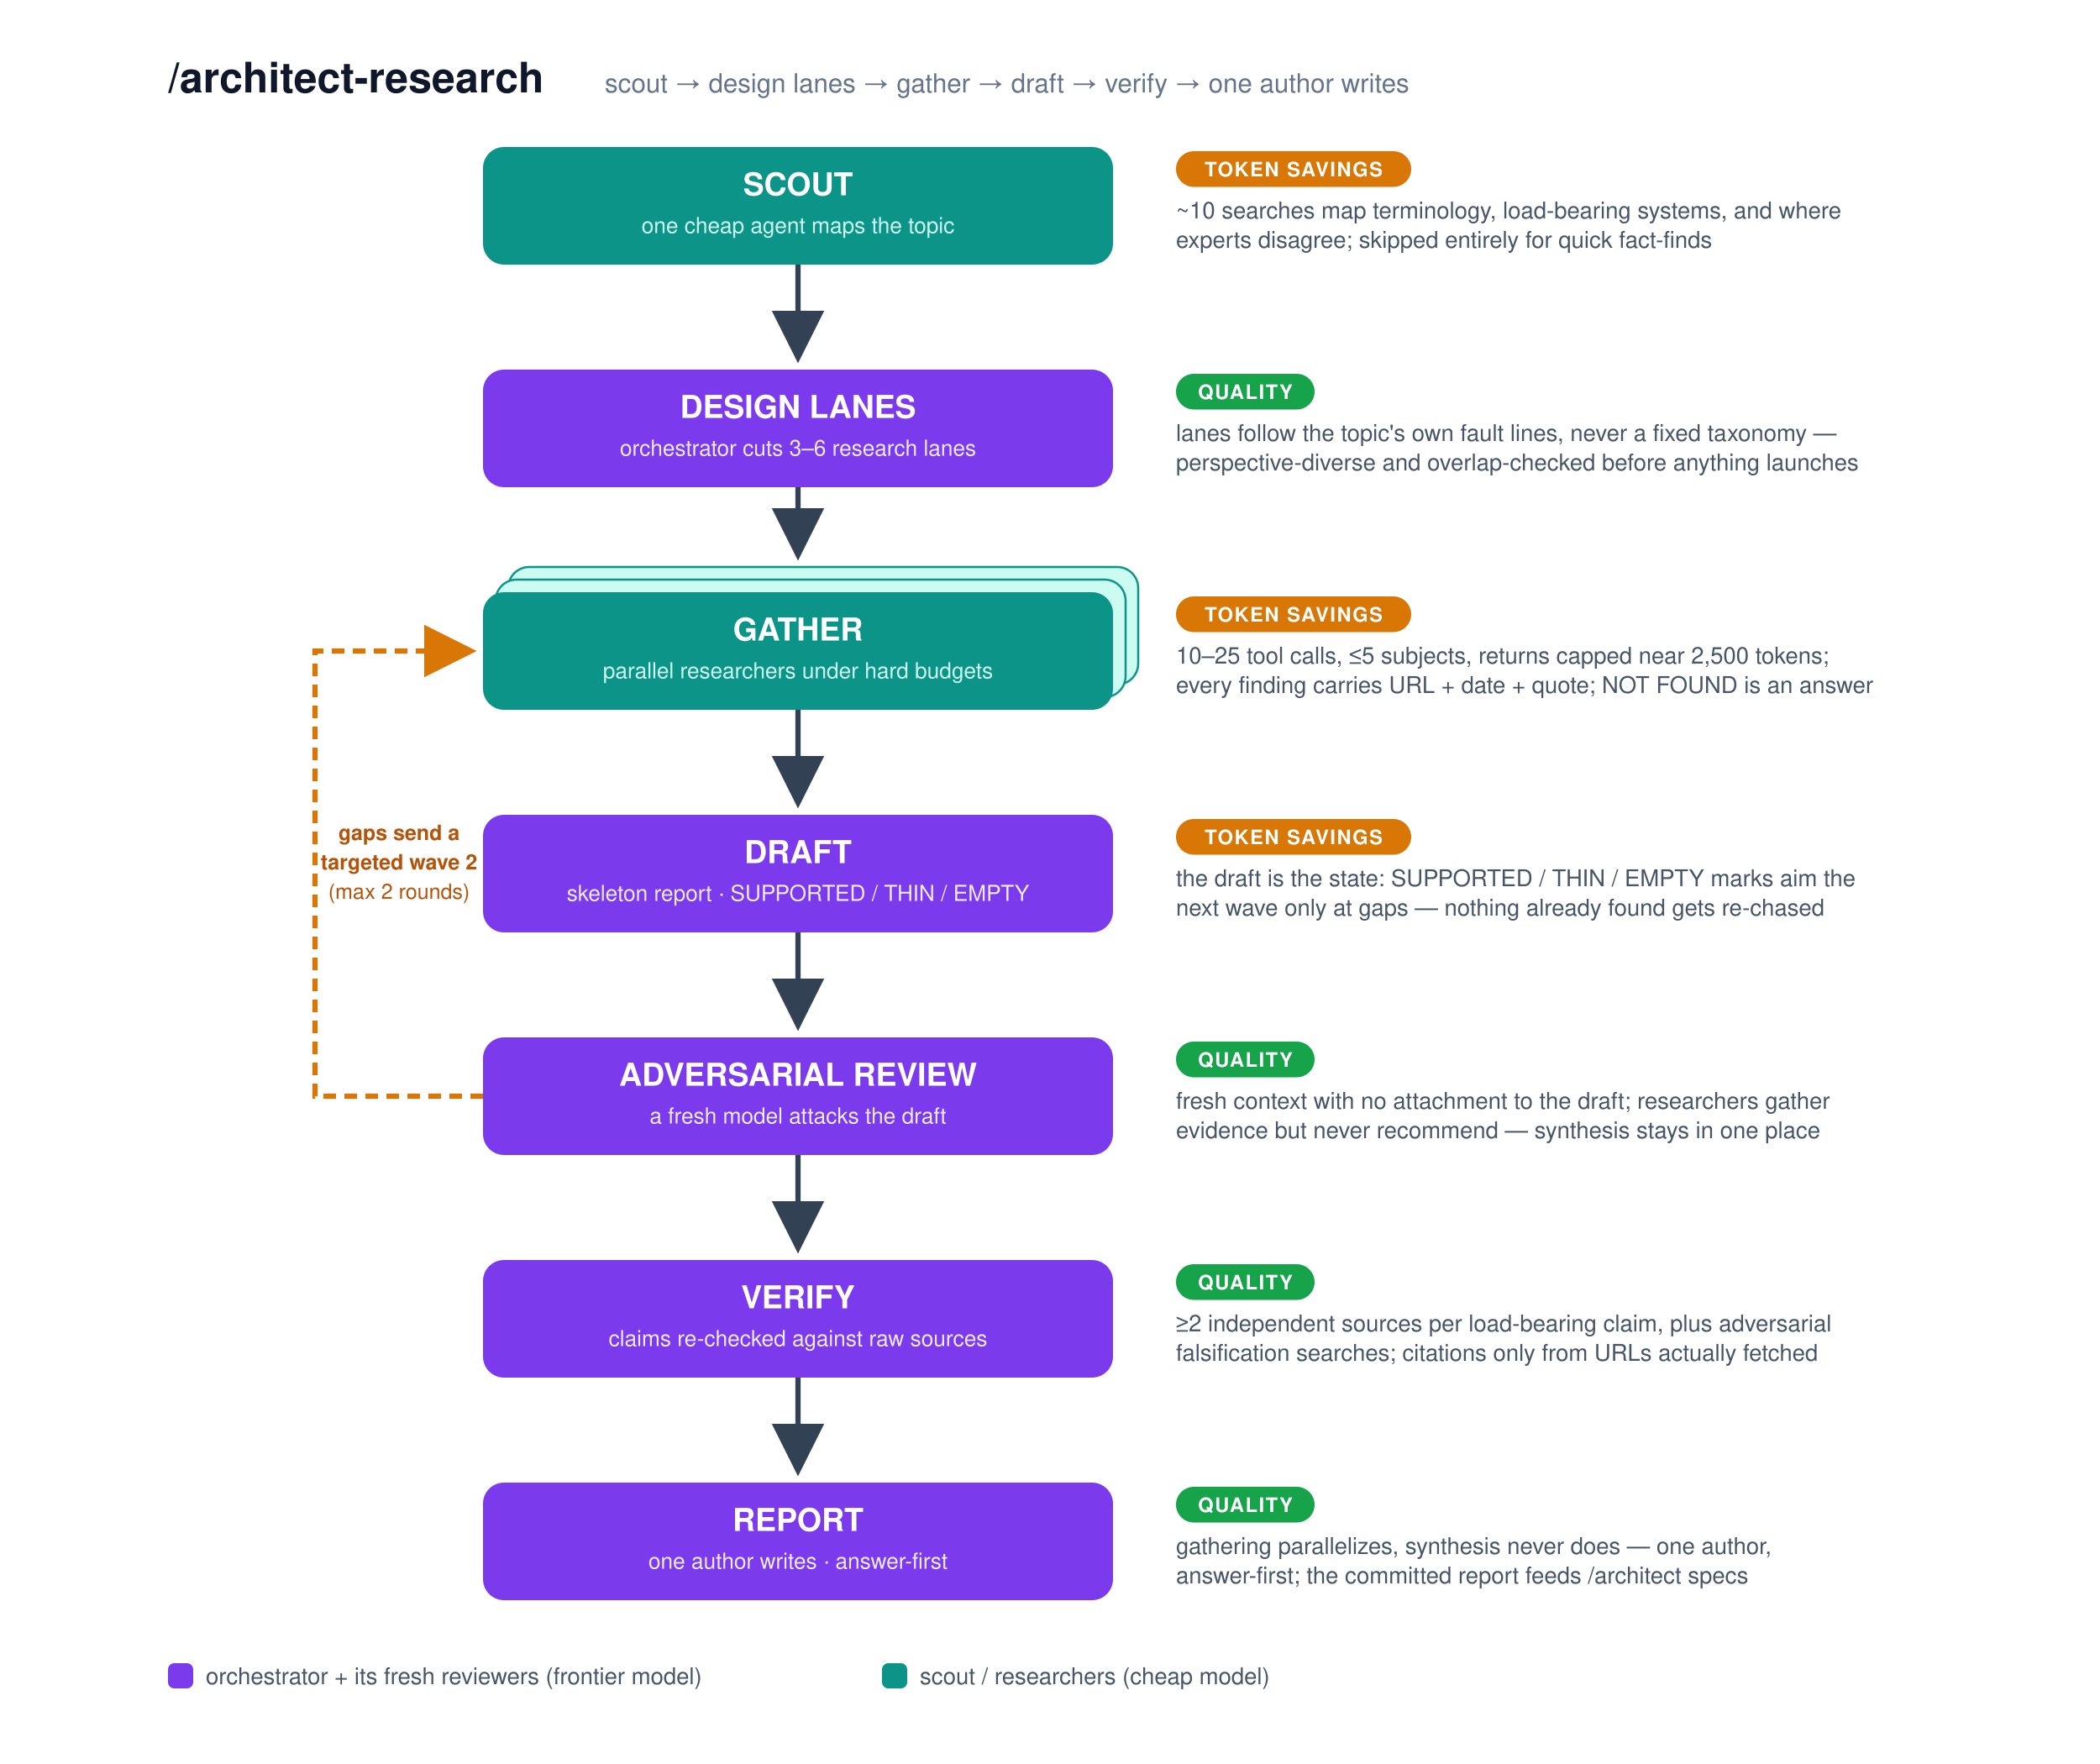
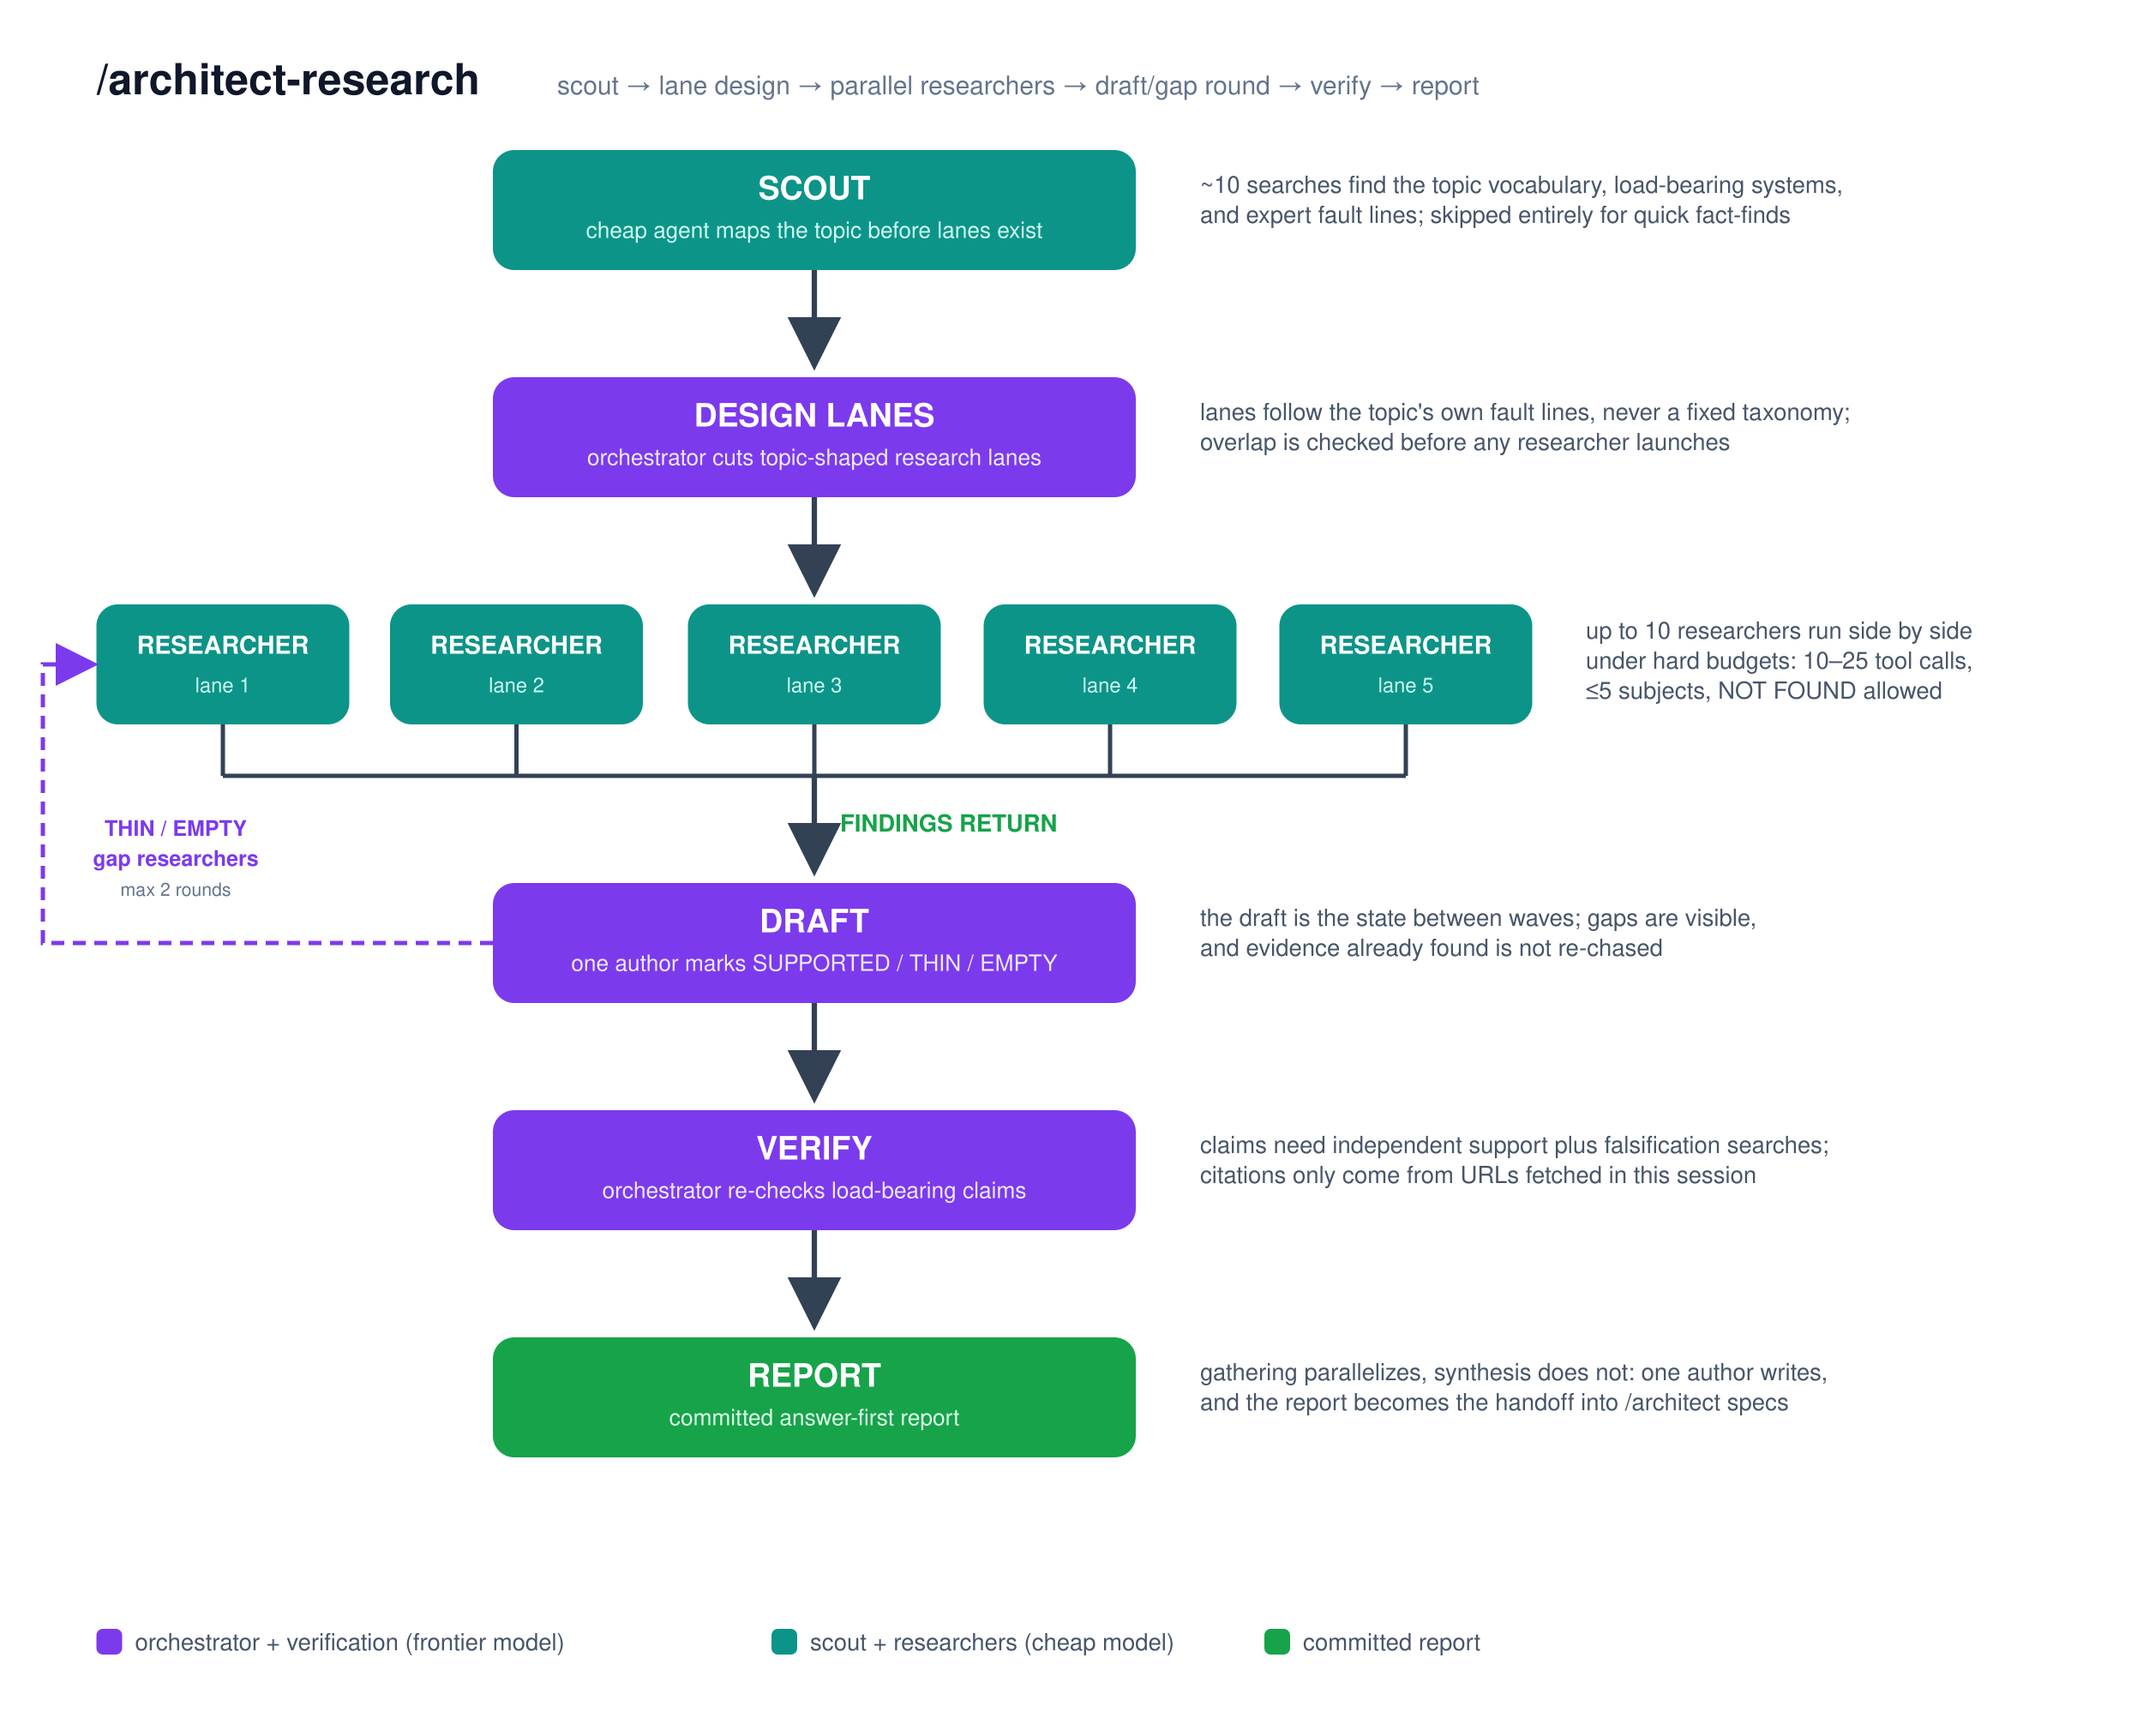
- <svg xmlns="http://www.w3.org/2000/svg" viewBox="0 0 1000 840" font-family="-apple-system,'Segoe UI',Helvetica,Arial,sans-serif">
+ <svg xmlns="http://www.w3.org/2000/svg" viewBox="0 0 1000 810" font-family="-apple-system,'Segoe UI',Helvetica,Arial,sans-serif">
  <defs>
    <marker id="arr" markerWidth="10" markerHeight="10" refX="8" refY="5" orient="auto">
      <path d="M0,0 L10,5 L0,10 z" fill="#334155" />
    </marker>
-     <marker id="arrAmber" markerWidth="10" markerHeight="10" refX="8" refY="5" orient="auto">
-       <path d="M0,0 L10,5 L0,10 z" fill="#d97706" />
+     <marker id="arrPurple" markerWidth="10" markerHeight="10" refX="8" refY="5" orient="auto">
+       <path d="M0,0 L10,5 L0,10 z" fill="#7c3aed" />
    </marker>
  </defs>
-   <rect width="1000" height="840" fill="#ffffff" />
-   <text x="80" y="44" font-size="20" font-weight="700" fill="#0f172a">/architect-research</text>
-   <text x="288" y="44" font-size="12.5" fill="#64748b">scout → design lanes → gather → draft → verify → one author writes</text>
+   <rect width="1000" height="810" fill="#ffffff" />
+   <text x="45" y="44" font-size="20" font-weight="700" fill="#0f172a">/architect-research</text>
+   <text x="260" y="44" font-size="12" fill="#64748b">scout → lane design → parallel researchers → draft/gap round → verify → report</text>
  <line x1="380" y1="126" x2="380" y2="168" stroke="#334155" stroke-width="2.5" marker-end="url(#arr)" />
-   <line x1="380" y1="232" x2="380" y2="262" stroke="#334155" stroke-width="2.5" marker-end="url(#arr)" />
-   <line x1="380" y1="338" x2="380" y2="380" stroke="#334155" stroke-width="2.5" marker-end="url(#arr)" />
-   <line x1="380" y1="444" x2="380" y2="486" stroke="#334155" stroke-width="2.5" marker-end="url(#arr)" />
-   <line x1="380" y1="550" x2="380" y2="592" stroke="#334155" stroke-width="2.5" marker-end="url(#arr)" />
-   <line x1="380" y1="656" x2="380" y2="698" stroke="#334155" stroke-width="2.5" marker-end="url(#arr)" />
-   <path d="M 230 522 H 150 V 310 H 222" fill="none" stroke="#d97706" stroke-width="2.5" stroke-dasharray="6 4" marker-end="url(#arrAmber)" />
-   <text x="190" y="400" font-size="10" font-weight="700" fill="#b45309" text-anchor="middle">gaps send a</text>
-   <text x="190" y="414" font-size="10" font-weight="700" fill="#b45309" text-anchor="middle">targeted wave 2</text>
-   <text x="190" y="428" font-size="10" fill="#b45309" text-anchor="middle">(max 2 rounds)</text>
+   <line x1="380" y1="232" x2="380" y2="274" stroke="#334155" stroke-width="2.5" marker-end="url(#arr)" />
  <rect x="230" y="70" width="300" height="56" rx="10" fill="#0d9488" />
  <text x="380" y="93" font-size="15" font-weight="700" fill="#ffffff" text-anchor="middle">SCOUT</text>
-   <text x="380" y="111" font-size="10.5" fill="#ccfbf1" text-anchor="middle">one cheap agent maps the topic</text>
-   <rect x="560" y="72" width="112" height="17" rx="8.5" fill="#d97706" />
-   <text x="616" y="84" font-size="9.5" font-weight="700" fill="#ffffff" text-anchor="middle" letter-spacing="0.6">TOKEN SAVINGS</text>
-   <text x="560" y="104" font-size="11" fill="#475569">~10 searches map terminology, load-bearing systems, and where</text>
-   <text x="560" y="118" font-size="11" fill="#475569">experts disagree; skipped entirely for quick fact-finds</text>
+   <text x="380" y="111" font-size="10.5" fill="#ccfbf1" text-anchor="middle">cheap agent maps the topic before lanes exist</text>
+   <text x="560" y="90" font-size="11" fill="#475569">~10 searches find the topic vocabulary, load-bearing systems,</text>
+   <text x="560" y="104" font-size="11" fill="#475569">and expert fault lines; skipped entirely for quick fact-finds</text>
  <rect x="230" y="176" width="300" height="56" rx="10" fill="#7c3aed" />
  <text x="380" y="199" font-size="15" font-weight="700" fill="#ffffff" text-anchor="middle">DESIGN LANES</text>
-   <text x="380" y="217" font-size="10.5" fill="#ede9fe" text-anchor="middle">orchestrator cuts 3–6 research lanes</text>
-   <rect x="560" y="178" width="66" height="17" rx="8.5" fill="#16a34a" />
-   <text x="593" y="190" font-size="9.5" font-weight="700" fill="#ffffff" text-anchor="middle" letter-spacing="0.6">QUALITY</text>
-   <text x="560" y="210" font-size="11" fill="#475569">lanes follow the topic's own fault lines, never a fixed taxonomy —</text>
-   <text x="560" y="224" font-size="11" fill="#475569">perspective-diverse and overlap-checked before anything launches</text>
-   <rect x="242" y="270" width="300" height="56" rx="10" fill="#ccfbf1" stroke="#0d9488" stroke-width="1" />
-   <rect x="236" y="276" width="300" height="56" rx="10" fill="#ccfbf1" stroke="#0d9488" stroke-width="1" />
-   <rect x="230" y="282" width="300" height="56" rx="10" fill="#0d9488" />
-   <text x="380" y="305" font-size="15" font-weight="700" fill="#ffffff" text-anchor="middle">GATHER</text>
-   <text x="380" y="323" font-size="10.5" fill="#ccfbf1" text-anchor="middle">parallel researchers under hard budgets</text>
-   <rect x="560" y="284" width="112" height="17" rx="8.5" fill="#d97706" />
-   <text x="616" y="296" font-size="9.5" font-weight="700" fill="#ffffff" text-anchor="middle" letter-spacing="0.6">TOKEN SAVINGS</text>
-   <text x="560" y="316" font-size="11" fill="#475569">10–25 tool calls, ≤5 subjects, returns capped near 2,500 tokens;</text>
-   <text x="560" y="330" font-size="11" fill="#475569">every finding carries URL + date + quote; NOT FOUND is an answer</text>
-   <rect x="230" y="388" width="300" height="56" rx="10" fill="#7c3aed" />
-   <text x="380" y="411" font-size="15" font-weight="700" fill="#ffffff" text-anchor="middle">DRAFT</text>
-   <text x="380" y="429" font-size="10.5" fill="#ede9fe" text-anchor="middle">skeleton report · SUPPORTED / THIN / EMPTY</text>
-   <rect x="560" y="390" width="112" height="17" rx="8.5" fill="#d97706" />
-   <text x="616" y="402" font-size="9.5" font-weight="700" fill="#ffffff" text-anchor="middle" letter-spacing="0.6">TOKEN SAVINGS</text>
-   <text x="560" y="422" font-size="11" fill="#475569">the draft is the state: SUPPORTED / THIN / EMPTY marks aim the</text>
-   <text x="560" y="436" font-size="11" fill="#475569">next wave only at gaps — nothing already found gets re-chased</text>
-   <rect x="230" y="494" width="300" height="56" rx="10" fill="#7c3aed" />
-   <text x="380" y="517" font-size="15" font-weight="700" fill="#ffffff" text-anchor="middle">ADVERSARIAL REVIEW</text>
-   <text x="380" y="535" font-size="10.5" fill="#ede9fe" text-anchor="middle">a fresh model attacks the draft</text>
-   <rect x="560" y="496" width="66" height="17" rx="8.5" fill="#16a34a" />
-   <text x="593" y="508" font-size="9.5" font-weight="700" fill="#ffffff" text-anchor="middle" letter-spacing="0.6">QUALITY</text>
-   <text x="560" y="528" font-size="11" fill="#475569">fresh context with no attachment to the draft; researchers gather</text>
-   <text x="560" y="542" font-size="11" fill="#475569">evidence but never recommend — synthesis stays in one place</text>
-   <rect x="230" y="600" width="300" height="56" rx="10" fill="#7c3aed" />
-   <text x="380" y="623" font-size="15" font-weight="700" fill="#ffffff" text-anchor="middle">VERIFY</text>
-   <text x="380" y="641" font-size="10.5" fill="#ede9fe" text-anchor="middle">claims re-checked against raw sources</text>
-   <rect x="560" y="602" width="66" height="17" rx="8.5" fill="#16a34a" />
-   <text x="593" y="614" font-size="9.5" font-weight="700" fill="#ffffff" text-anchor="middle" letter-spacing="0.6">QUALITY</text>
-   <text x="560" y="634" font-size="11" fill="#475569">≥2 independent sources per load-bearing claim, plus adversarial</text>
-   <text x="560" y="648" font-size="11" fill="#475569">falsification searches; citations only from URLs actually fetched</text>
-   <rect x="230" y="706" width="300" height="56" rx="10" fill="#7c3aed" />
-   <text x="380" y="729" font-size="15" font-weight="700" fill="#ffffff" text-anchor="middle">REPORT</text>
-   <text x="380" y="747" font-size="10.5" fill="#ede9fe" text-anchor="middle">one author writes · answer-first</text>
-   <rect x="560" y="708" width="66" height="17" rx="8.5" fill="#16a34a" />
-   <text x="593" y="720" font-size="9.5" font-weight="700" fill="#ffffff" text-anchor="middle" letter-spacing="0.6">QUALITY</text>
-   <text x="560" y="740" font-size="11" fill="#475569">gathering parallelizes, synthesis never does — one author,</text>
-   <text x="560" y="754" font-size="11" fill="#475569">answer-first; the committed report feeds /architect specs</text>
-   <rect x="80" y="792" width="12" height="12" rx="3" fill="#7c3aed" />
-   <text x="98" y="802" font-size="11" fill="#475569">orchestrator + its fresh reviewers (frontier model)</text>
-   <rect x="420" y="792" width="12" height="12" rx="3" fill="#0d9488" />
-   <text x="438" y="802" font-size="11" fill="#475569">scout / researchers (cheap model)</text>
+   <text x="380" y="217" font-size="10.5" fill="#ede9fe" text-anchor="middle">orchestrator cuts topic-shaped research lanes</text>
+   <text x="560" y="196" font-size="11" fill="#475569">lanes follow the topic's own fault lines, never a fixed taxonomy;</text>
+   <text x="560" y="210" font-size="11" fill="#475569">overlap is checked before any researcher launches</text>
+   <rect x="45" y="282" width="118" height="56" rx="10" fill="#0d9488" />
+   <rect x="182" y="282" width="118" height="56" rx="10" fill="#0d9488" />
+   <rect x="321" y="282" width="118" height="56" rx="10" fill="#0d9488" />
+   <rect x="459" y="282" width="118" height="56" rx="10" fill="#0d9488" />
+   <rect x="597" y="282" width="118" height="56" rx="10" fill="#0d9488" />
+   <text x="104" y="305" font-size="11.5" font-weight="700" fill="#ffffff" text-anchor="middle">RESEARCHER</text>
+   <text x="241" y="305" font-size="11.5" font-weight="700" fill="#ffffff" text-anchor="middle">RESEARCHER</text>
+   <text x="380" y="305" font-size="11.5" font-weight="700" fill="#ffffff" text-anchor="middle">RESEARCHER</text>
+   <text x="518" y="305" font-size="11.5" font-weight="700" fill="#ffffff" text-anchor="middle">RESEARCHER</text>
+   <text x="656" y="305" font-size="11.5" font-weight="700" fill="#ffffff" text-anchor="middle">RESEARCHER</text>
+   <text x="104" y="323" font-size="9.5" fill="#ccfbf1" text-anchor="middle">lane 1</text>
+   <text x="241" y="323" font-size="9.5" fill="#ccfbf1" text-anchor="middle">lane 2</text>
+   <text x="380" y="323" font-size="9.5" fill="#ccfbf1" text-anchor="middle">lane 3</text>
+   <text x="518" y="323" font-size="9.5" fill="#ccfbf1" text-anchor="middle">lane 4</text>
+   <text x="656" y="323" font-size="9.5" fill="#ccfbf1" text-anchor="middle">lane 5</text>
+   <text x="740" y="298" font-size="11" fill="#475569">up to 10 researchers run side by side</text>
+   <text x="740" y="312" font-size="11" fill="#475569">under hard budgets: 10–25 tool calls,</text>
+   <text x="740" y="326" font-size="11" fill="#475569">≤5 subjects, NOT FOUND allowed</text>
+   <line x1="104" y1="338" x2="104" y2="362" stroke="#334155" stroke-width="2" />
+   <line x1="241" y1="338" x2="241" y2="362" stroke="#334155" stroke-width="2" />
+   <line x1="380" y1="338" x2="380" y2="362" stroke="#334155" stroke-width="2" />
+   <line x1="518" y1="338" x2="518" y2="362" stroke="#334155" stroke-width="2" />
+   <line x1="656" y1="338" x2="656" y2="362" stroke="#334155" stroke-width="2" />
+   <line x1="104" y1="362" x2="656" y2="362" stroke="#334155" stroke-width="2" />
+   <line x1="380" y1="362" x2="380" y2="404" stroke="#334155" stroke-width="2.5" marker-end="url(#arr)" />
+   <text x="392" y="388" font-size="11" font-weight="700" fill="#16a34a">FINDINGS RETURN</text>
+   <rect x="230" y="412" width="300" height="56" rx="10" fill="#7c3aed" />
+   <text x="380" y="435" font-size="15" font-weight="700" fill="#ffffff" text-anchor="middle">DRAFT</text>
+   <text x="380" y="453" font-size="10.5" fill="#ede9fe" text-anchor="middle">one author marks SUPPORTED / THIN / EMPTY</text>
+   <text x="560" y="432" font-size="11" fill="#475569">the draft is the state between waves; gaps are visible,</text>
+   <text x="560" y="446" font-size="11" fill="#475569">and evidence already found is not re-chased</text>
+   <path d="M 230 440 H 20 V 310 H 42" fill="none" stroke="#7c3aed" stroke-width="2" stroke-dasharray="6 4" marker-end="url(#arrPurple)" />
+   <text x="82" y="390" font-size="10" font-weight="700" fill="#7c3aed" text-anchor="middle">THIN / EMPTY</text>
+   <text x="82" y="404" font-size="10" font-weight="700" fill="#7c3aed" text-anchor="middle">gap researchers</text>
+   <text x="82" y="418" font-size="8.5" fill="#64748b" text-anchor="middle">max 2 rounds</text>
+   <line x1="380" y1="468" x2="380" y2="510" stroke="#334155" stroke-width="2.5" marker-end="url(#arr)" />
+   <rect x="230" y="518" width="300" height="56" rx="10" fill="#7c3aed" />
+   <text x="380" y="541" font-size="15" font-weight="700" fill="#ffffff" text-anchor="middle">VERIFY</text>
+   <text x="380" y="559" font-size="10.5" fill="#ede9fe" text-anchor="middle">orchestrator re-checks load-bearing claims</text>
+   <text x="560" y="538" font-size="11" fill="#475569">claims need independent support plus falsification searches;</text>
+   <text x="560" y="552" font-size="11" fill="#475569">citations only come from URLs fetched in this session</text>
+   <line x1="380" y1="574" x2="380" y2="616" stroke="#334155" stroke-width="2.5" marker-end="url(#arr)" />
+   <rect x="230" y="624" width="300" height="56" rx="10" fill="#16a34a" />
+   <text x="380" y="647" font-size="15" font-weight="700" fill="#ffffff" text-anchor="middle">REPORT</text>
+   <text x="380" y="665" font-size="10.5" fill="#dcfce7" text-anchor="middle">committed answer-first report</text>
+   <text x="560" y="644" font-size="11" fill="#475569">gathering parallelizes, synthesis does not: one author writes,</text>
+   <text x="560" y="658" font-size="11" fill="#475569">and the report becomes the handoff into /architect specs</text>
+   <rect x="45" y="760" width="12" height="12" rx="3" fill="#7c3aed" />
+   <text x="63" y="770" font-size="11" fill="#475569">orchestrator + verification (frontier model)</text>
+   <rect x="360" y="760" width="12" height="12" rx="3" fill="#0d9488" />
+   <text x="378" y="770" font-size="11" fill="#475569">scout + researchers (cheap model)</text>
+   <rect x="590" y="760" width="12" height="12" rx="3" fill="#16a34a" />
+   <text x="608" y="770" font-size="11" fill="#475569">committed report</text>
</svg>
